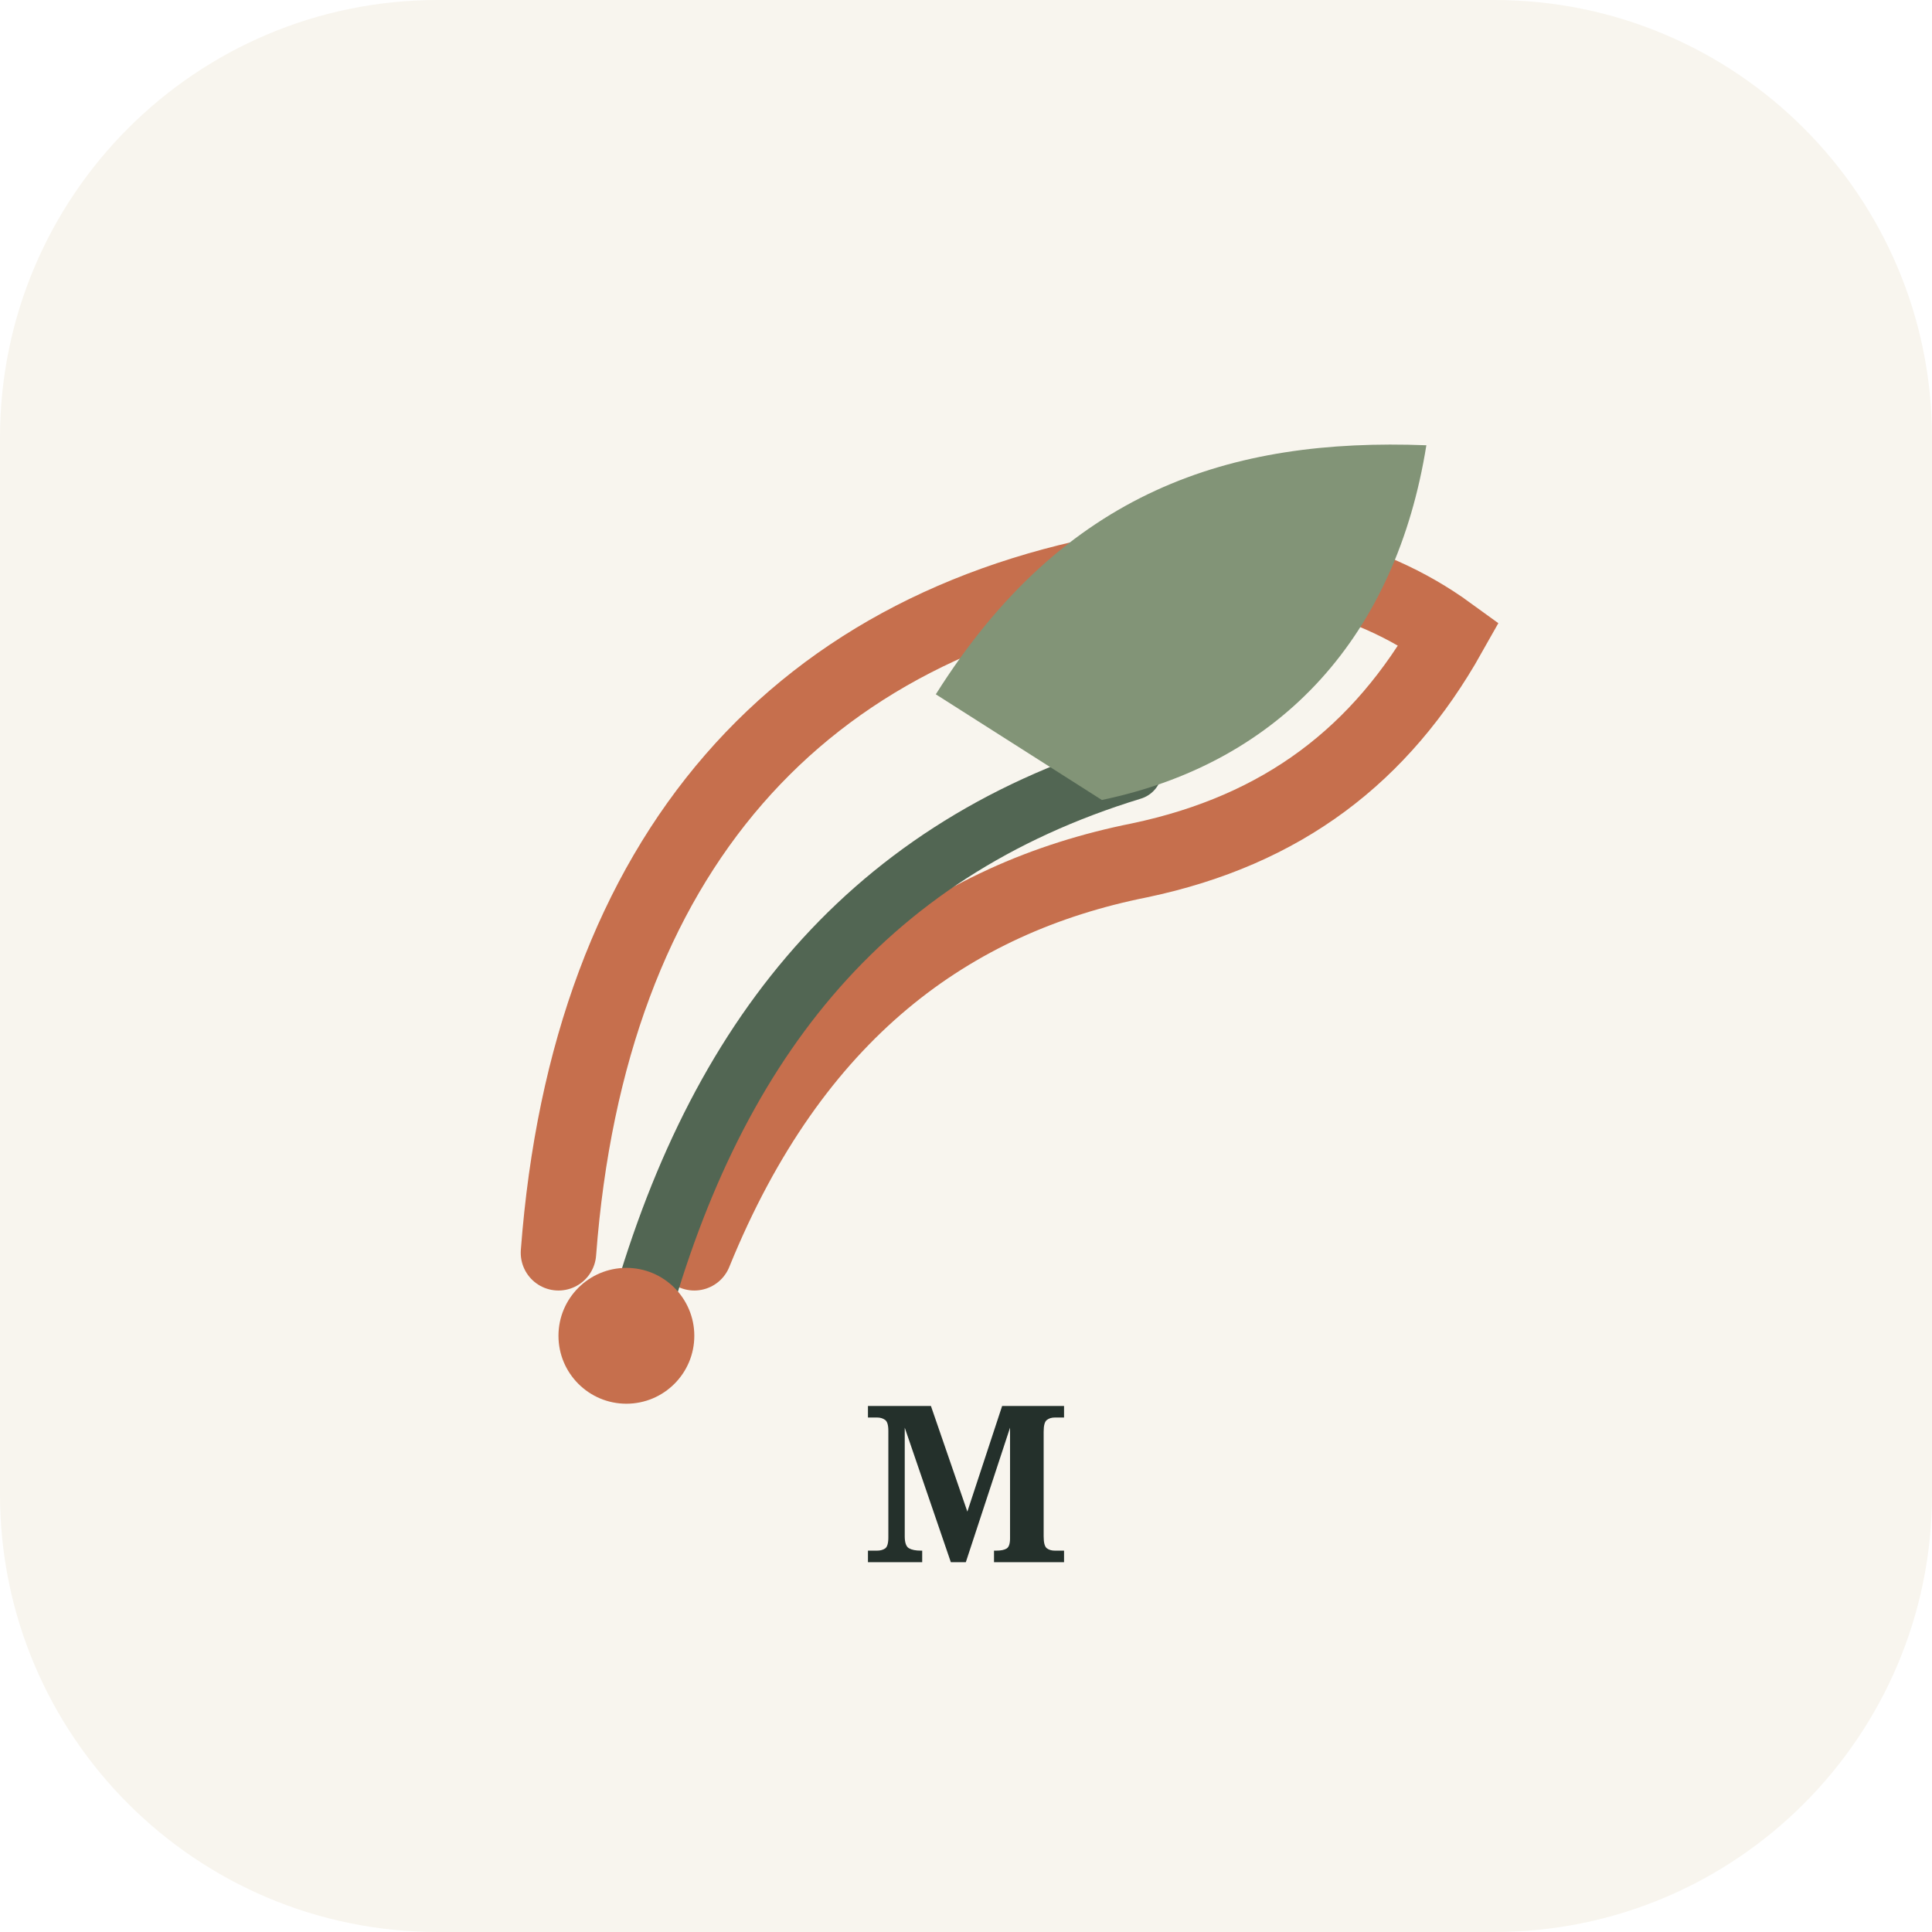
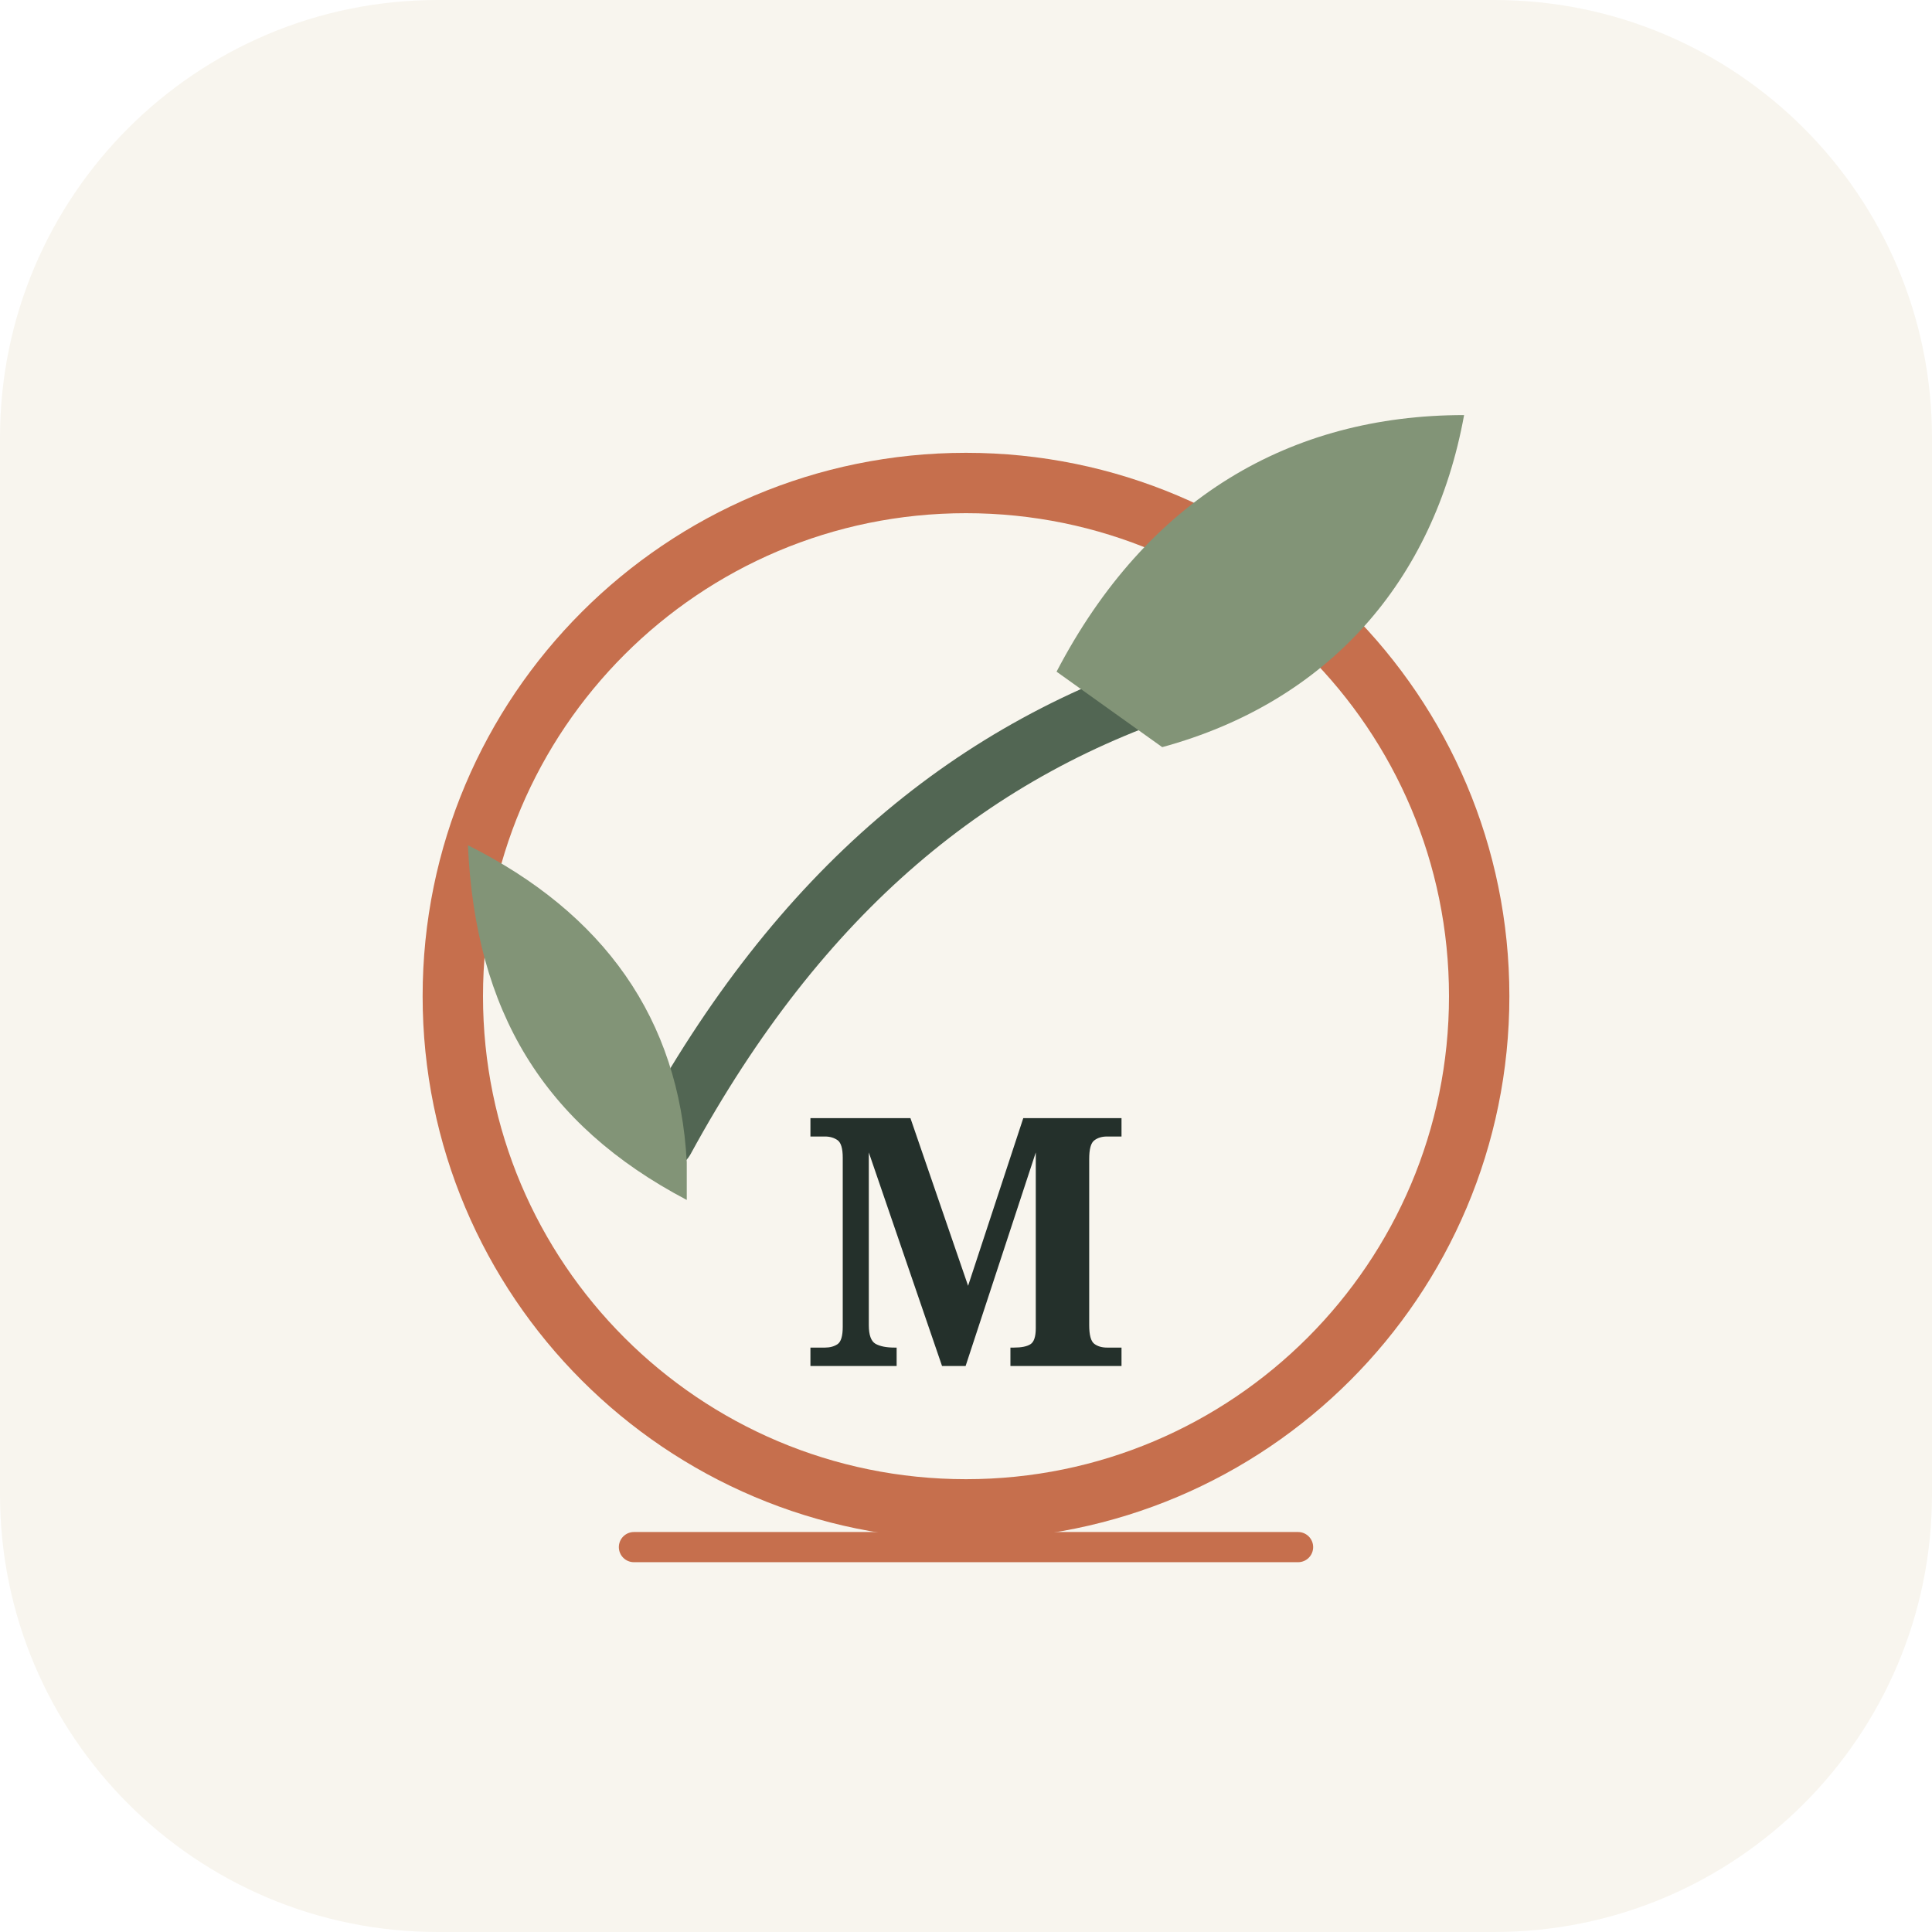
<svg xmlns="http://www.w3.org/2000/svg" viewBox="0 0 256 256">
  <rect width="256" height="256" rx="58" fill="#f8f5ee" />
-   <path d="M74 166c4-53 32-84 78-91 15-2 29 1 40 9-9 16-22 26-41 30-25 5-46 20-59 52" fill="none" stroke="#c66f4d" stroke-width="10" stroke-linecap="round" />
-   <path d="M84 177c10-38 30-64 66-75" fill="none" stroke="#526653" stroke-width="8" stroke-linecap="round" />
-   <path d="M124 92c17-27 39-34 65-33-4 25-19 42-43 47" fill="#829477" />
-   <circle cx="83" cy="177" r="9" fill="#c66f4d" />
-   <text x="128" y="207" text-anchor="middle" fill="#24302b" font-family="Georgia,serif" font-size="29" font-weight="600">M</text>
+   <circle cx="128" cy="132" r="68" fill="none" stroke="#c66f4d" stroke-width="8" />
+   <path d="M88 151c18-33 41-52 70-61" fill="none" stroke="#526653" stroke-width="8" stroke-linecap="round" />
+   <path d="M140 89c12-23 31-34 54-34-4 22-18 38-40 44" fill="#829477" />
+   <path d="M91 154c-1-19-11-33-29-42 1 22 10 37 29 47" fill="#829477" />
+   <text x="128" y="181" text-anchor="middle" fill="#24302b" font-family="Georgia,serif" font-size="46" font-weight="600">M</text>
+   <path d="M84 205h88" stroke="#c66f4d" stroke-width="4" stroke-linecap="round" />
</svg>
